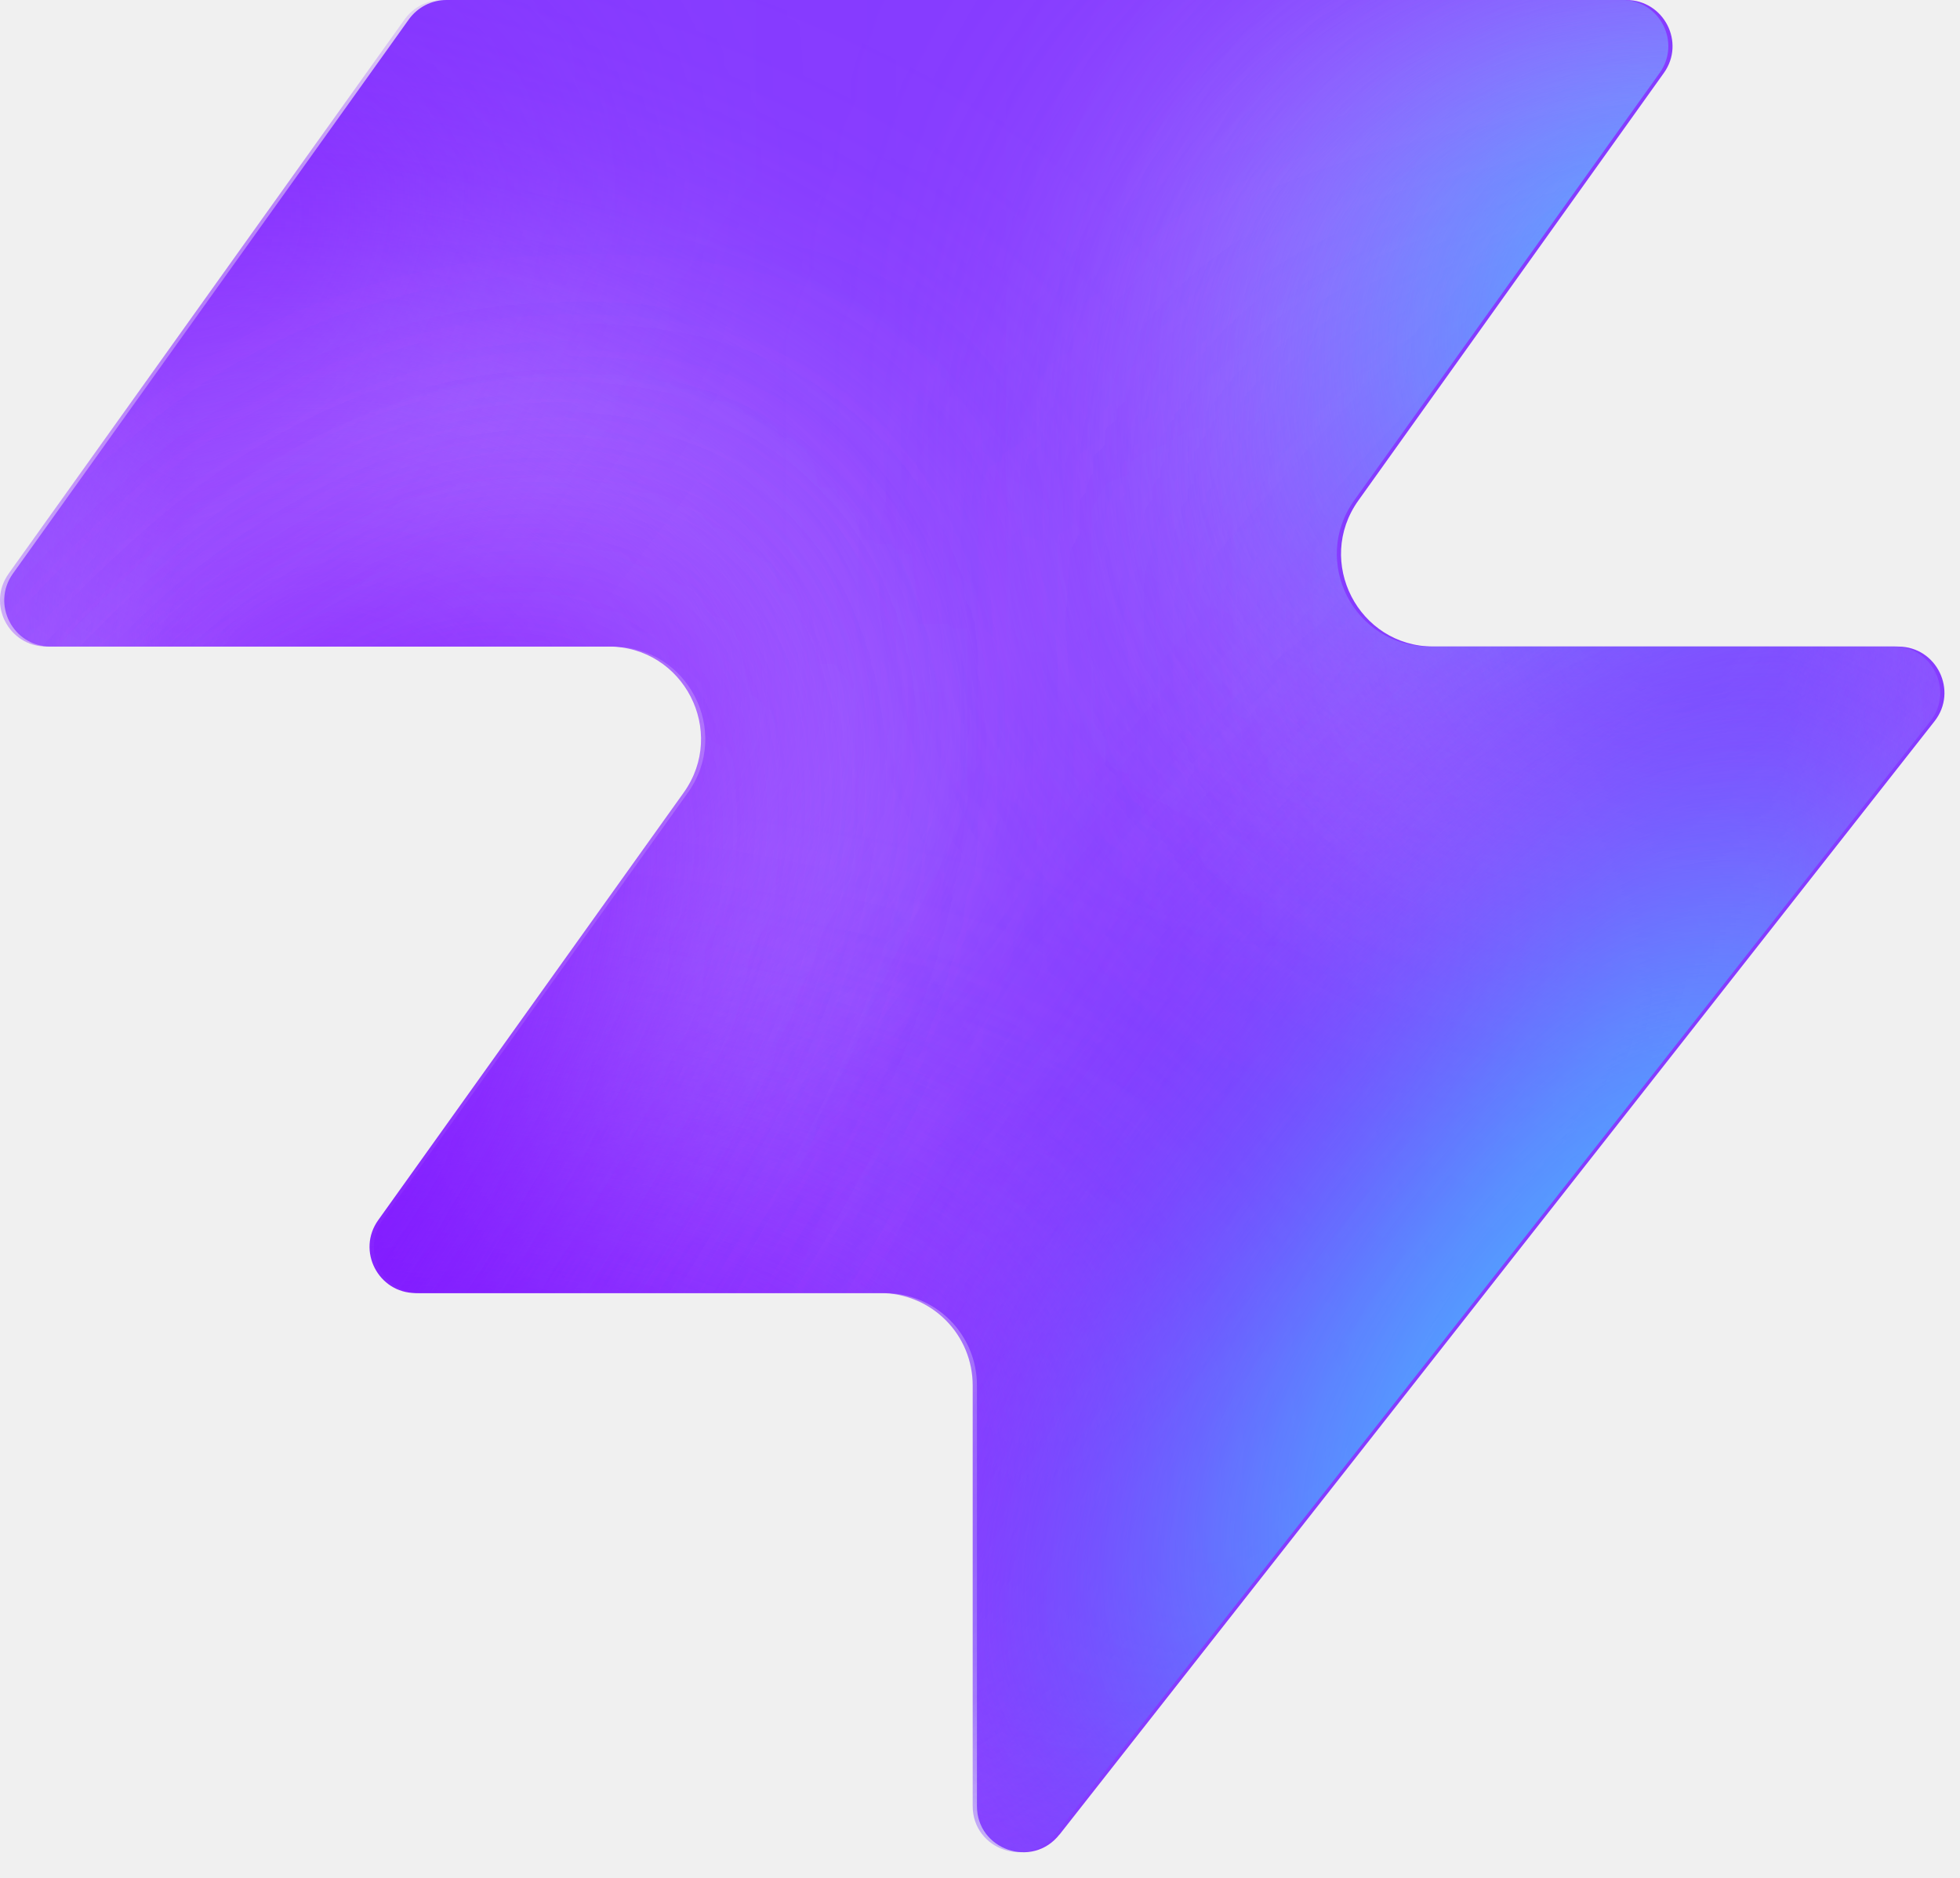
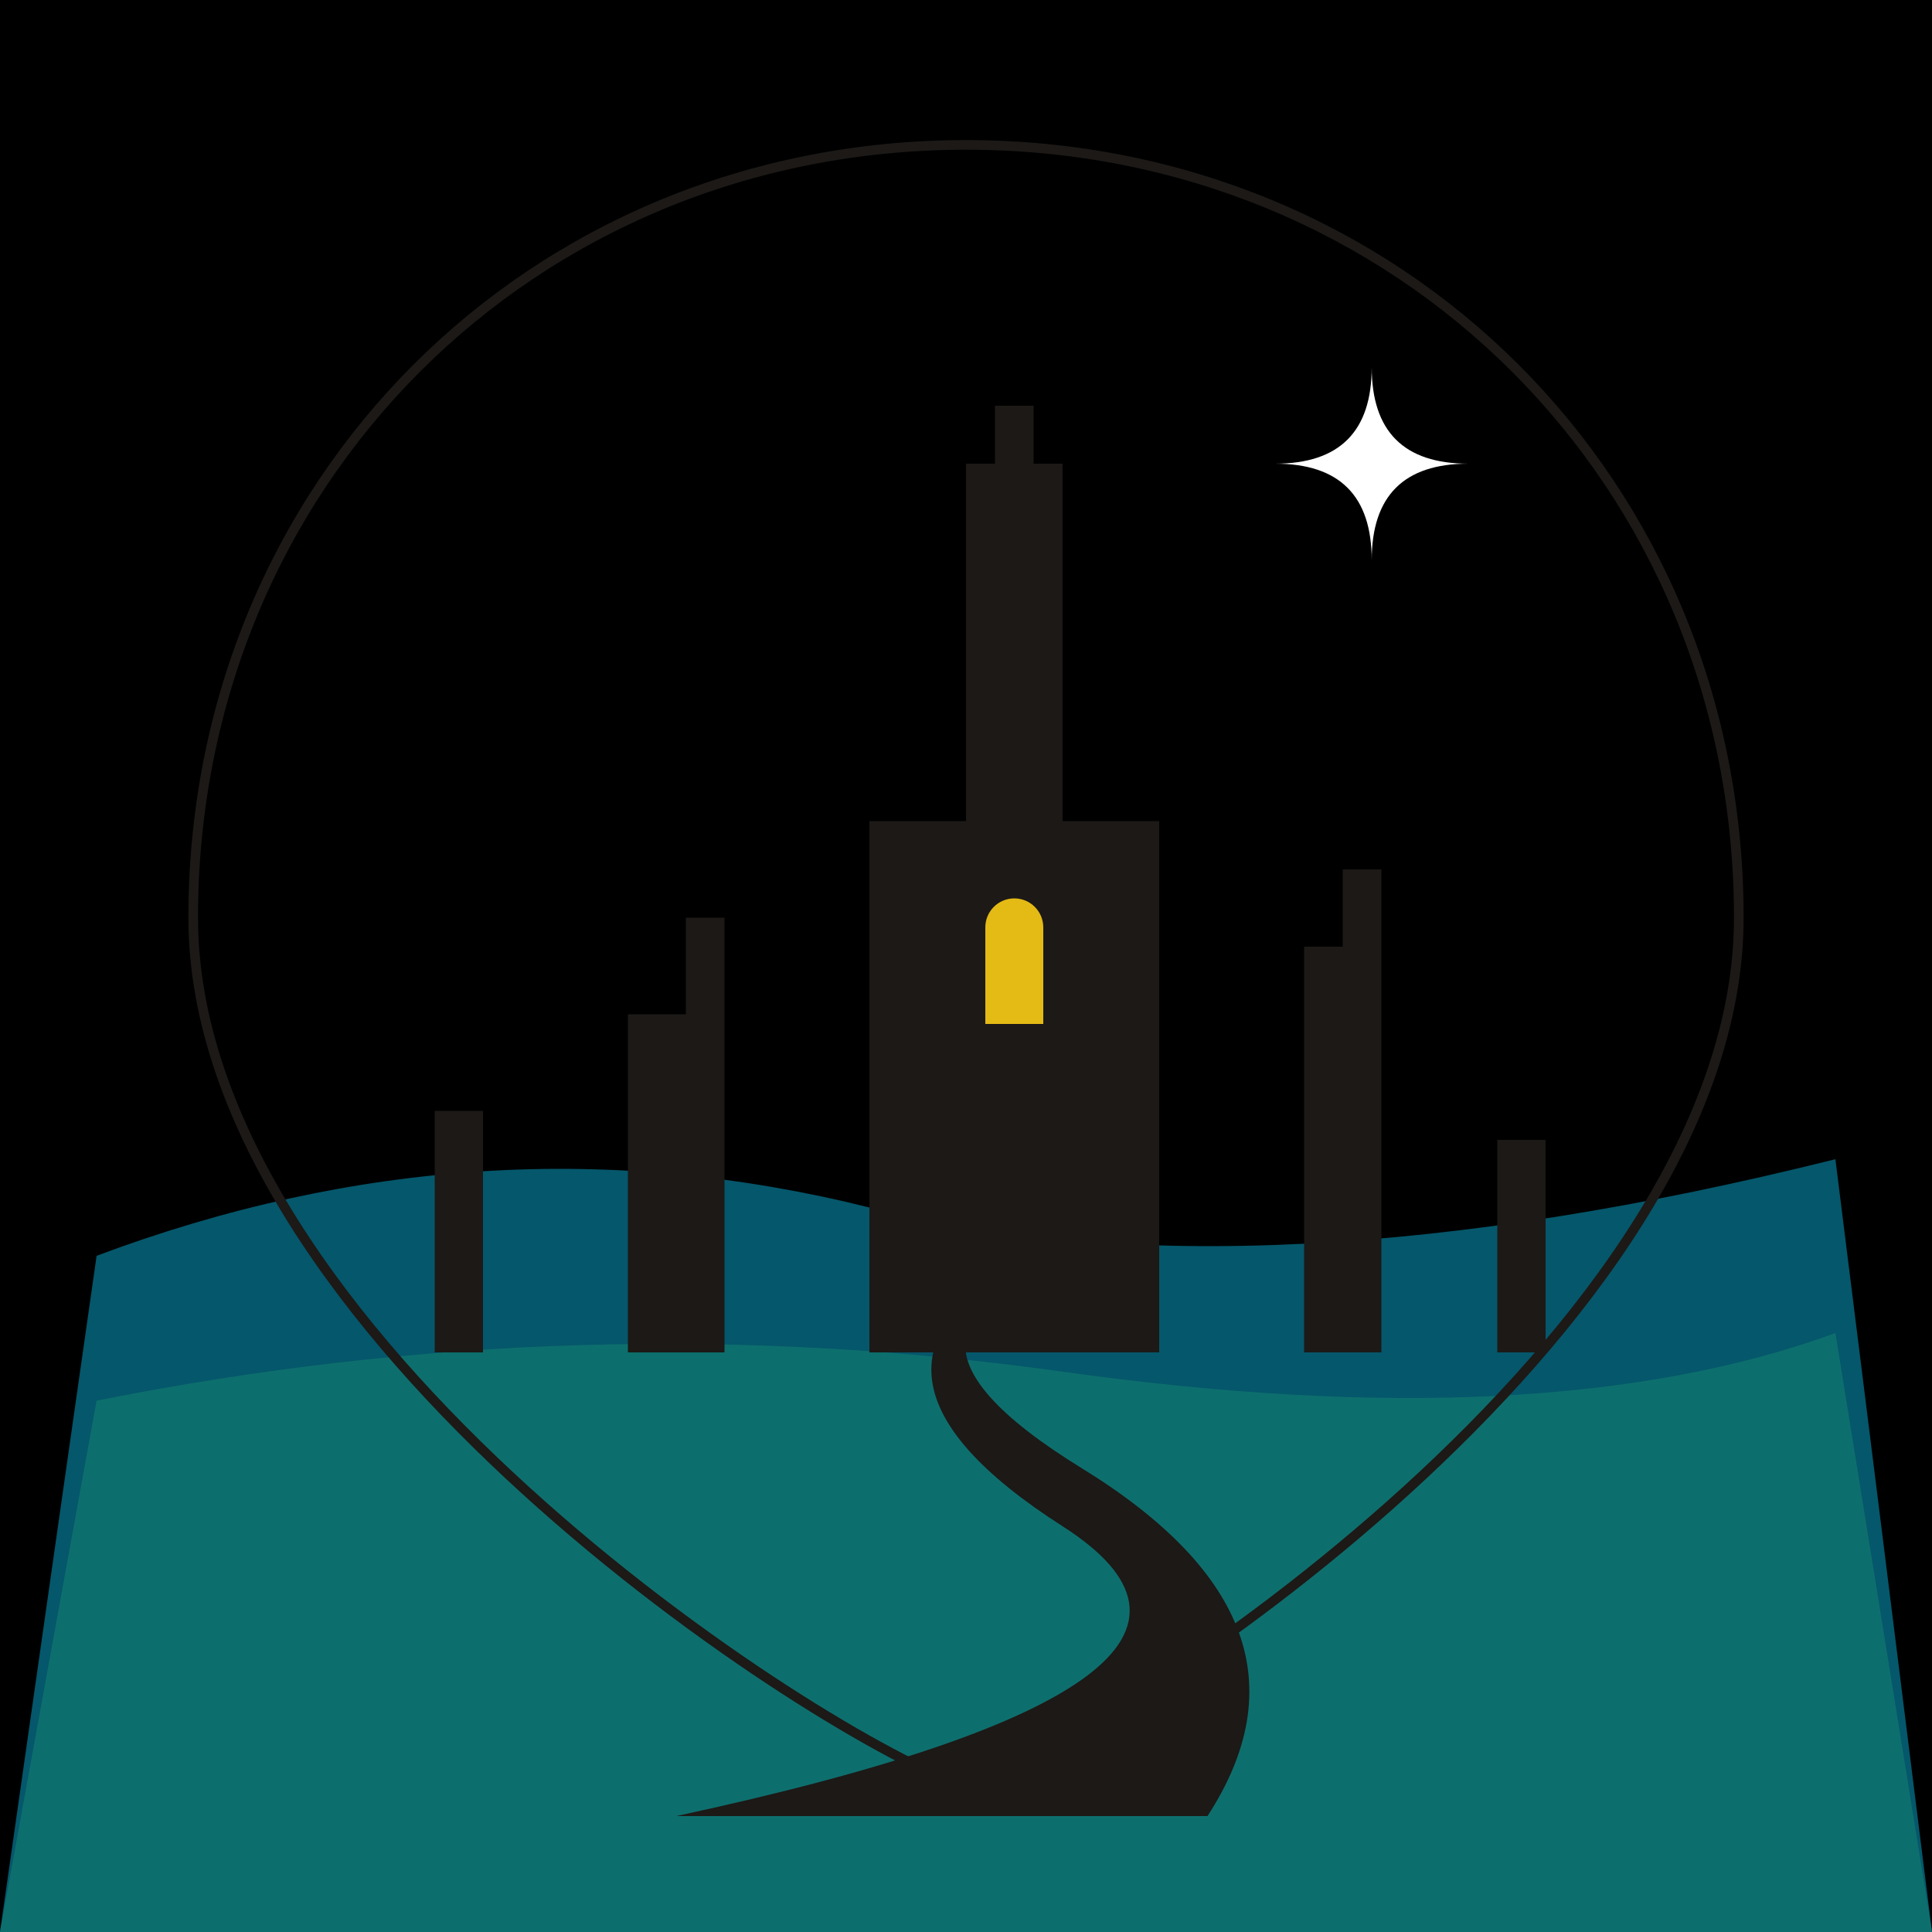
- <svg xmlns="http://www.w3.org/2000/svg" width="48" height="46" fill="none" viewBox="0 0 48 46">
-   <path fill="#863bff" d="M25.946 44.938c-.664.845-2.021.375-2.021-.698V33.937a2.26 2.26 0 0 0-2.262-2.262H10.287c-.92 0-1.456-1.04-.92-1.788l7.48-10.471c1.07-1.497 0-3.578-1.842-3.578H1.237c-.92 0-1.456-1.04-.92-1.788L10.013.474c.214-.297.556-.474.92-.474h28.894c.92 0 1.456 1.04.92 1.788l-7.48 10.471c-1.07 1.498 0 3.579 1.842 3.579h11.377c.943 0 1.473 1.088.89 1.83L25.947 44.94z" style="fill:#863bff;fill:color(display-p3 .525 .23 1);fill-opacity:1" />
-   <mask id="a" width="48" height="46" x="0" y="0" maskUnits="userSpaceOnUse" style="mask-type:alpha">
-     <path fill="#000" d="M25.842 44.938c-.664.844-2.021.375-2.021-.698V33.937a2.26 2.26 0 0 0-2.262-2.262H10.183c-.92 0-1.456-1.04-.92-1.788l7.48-10.471c1.07-1.498 0-3.579-1.842-3.579H1.133c-.92 0-1.456-1.04-.92-1.787L9.91.473c.214-.297.556-.474.92-.474h28.894c.92 0 1.456 1.04.92 1.788l-7.48 10.471c-1.07 1.498 0 3.578 1.842 3.578h11.377c.943 0 1.473 1.088.89 1.832L25.843 44.94z" style="fill:#000;fill-opacity:1" />
-   </mask>
-   <g mask="url(#a)">
-     <g filter="url(#b)">
-       <ellipse cx="5.508" cy="14.704" fill="#ede6ff" rx="5.508" ry="14.704" style="fill:#ede6ff;fill:color(display-p3 .927 .903 1);fill-opacity:1" transform="matrix(.00324 1 1 -.00324 -4.47 31.516)" />
-     </g>
-     <g filter="url(#c)">
-       <ellipse cx="10.399" cy="29.851" fill="#ede6ff" rx="10.399" ry="29.851" style="fill:#ede6ff;fill:color(display-p3 .927 .903 1);fill-opacity:1" transform="matrix(.00324 1 1 -.00324 -39.328 7.883)" />
-     </g>
-     <g filter="url(#d)">
-       <ellipse cx="5.508" cy="30.487" fill="#7e14ff" rx="5.508" ry="30.487" style="fill:#7e14ff;fill:color(display-p3 .492 .077 1);fill-opacity:1" transform="rotate(89.814 -25.913 -14.639)scale(1 -1)" />
-     </g>
-     <g filter="url(#e)">
-       <ellipse cx="5.508" cy="30.599" fill="#7e14ff" rx="5.508" ry="30.599" style="fill:#7e14ff;fill:color(display-p3 .492 .077 1);fill-opacity:1" transform="rotate(89.814 -32.644 -3.334)scale(1 -1)" />
-     </g>
-     <g filter="url(#f)">
-       <ellipse cx="5.508" cy="30.599" fill="#7e14ff" rx="5.508" ry="30.599" style="fill:#7e14ff;fill:color(display-p3 .492 .077 1);fill-opacity:1" transform="matrix(.00324 1 1 -.00324 -34.34 30.47)" />
-     </g>
-     <g filter="url(#g)">
-       <ellipse cx="14.072" cy="22.078" fill="#ede6ff" rx="14.072" ry="22.078" style="fill:#ede6ff;fill:color(display-p3 .927 .903 1);fill-opacity:1" transform="rotate(93.35 24.506 48.493)scale(-1 1)" />
-     </g>
-     <g filter="url(#h)">
-       <ellipse cx="3.47" cy="21.501" fill="#7e14ff" rx="3.47" ry="21.501" style="fill:#7e14ff;fill:color(display-p3 .492 .077 1);fill-opacity:1" transform="rotate(89.009 28.708 47.59)scale(-1 1)" />
-     </g>
-     <g filter="url(#i)">
-       <ellipse cx="3.47" cy="21.501" fill="#7e14ff" rx="3.47" ry="21.501" style="fill:#7e14ff;fill:color(display-p3 .492 .077 1);fill-opacity:1" transform="rotate(89.009 28.708 47.59)scale(-1 1)" />
-     </g>
-     <g filter="url(#j)">
-       <ellipse cx=".387" cy="8.972" fill="#7e14ff" rx="4.407" ry="29.108" style="fill:#7e14ff;fill:color(display-p3 .492 .077 1);fill-opacity:1" transform="rotate(39.51 .387 8.972)" />
-     </g>
-     <g filter="url(#k)">
-       <ellipse cx="47.523" cy="-6.092" fill="#7e14ff" rx="4.407" ry="29.108" style="fill:#7e14ff;fill:color(display-p3 .492 .077 1);fill-opacity:1" transform="rotate(37.892 47.523 -6.092)" />
-     </g>
-     <g filter="url(#l)">
-       <ellipse cx="41.412" cy="6.333" fill="#47bfff" rx="5.971" ry="9.665" style="fill:#47bfff;fill:color(display-p3 .28 .748 1);fill-opacity:1" transform="rotate(37.892 41.412 6.333)" />
-     </g>
-     <g filter="url(#m)">
-       <ellipse cx="-1.879" cy="38.332" fill="#7e14ff" rx="4.407" ry="29.108" style="fill:#7e14ff;fill:color(display-p3 .492 .077 1);fill-opacity:1" transform="rotate(37.892 -1.88 38.332)" />
-     </g>
-     <g filter="url(#n)">
-       <ellipse cx="-1.879" cy="38.332" fill="#7e14ff" rx="4.407" ry="29.108" style="fill:#7e14ff;fill:color(display-p3 .492 .077 1);fill-opacity:1" transform="rotate(37.892 -1.88 38.332)" />
-     </g>
-     <g filter="url(#o)">
-       <ellipse cx="35.651" cy="29.907" fill="#7e14ff" rx="4.407" ry="29.108" style="fill:#7e14ff;fill:color(display-p3 .492 .077 1);fill-opacity:1" transform="rotate(37.892 35.651 29.907)" />
-     </g>
-     <g filter="url(#p)">
-       <ellipse cx="38.418" cy="32.4" fill="#47bfff" rx="5.971" ry="15.297" style="fill:#47bfff;fill:color(display-p3 .28 .748 1);fill-opacity:1" transform="rotate(37.892 38.418 32.4)" />
-     </g>
+ <svg xmlns="http://www.w3.org/2000/svg" viewBox="0 0 200 200" fill="none">
+   <defs>
+     <linearGradient id="sunsetGrad" x1="0%" y1="0%" x2="0%" y2="100%">
+       <stop offset="0%" stopColor="#facc15" />
+       <stop offset="30%" stopColor="#f97316" />
+       <stop offset="60%" stopColor="#ec4899" />
+       <stop offset="85%" stopColor="#06b6d4" />
+       <stop offset="100%" stopColor="#14b8a6" />
+     </linearGradient>
+     <linearGradient id="textSunset" x1="0%" y1="0%" x2="100%" y2="0%">
+       <stop offset="0%" stopColor="#f97316" />
+       <stop offset="100%" stopColor="#ec4899" />
+     </linearGradient>
+     <clipPath id="pinClip">
+       <path d="M100 15 C145 15, 180 50, 180 95 C180 138, 115 180, 100 185 C85 180, 20 138, 20 95 C20 50, 55 15, 100 15 Z" />
+     </clipPath>
+   </defs>
+   <g clipPath="url(#pinClip)">
+     <rect x="0" y="0" width="200" height="200" fill="url(#sunsetGrad)" />
+     <path d="M10 130 Q50 115 90 125 T190 120 L200 200 L0 200 Z" fill="#0891b2" opacity="0.6" />
+     <path d="M10 145 Q60 135 110 142 T190 138 L200 200 L0 200 Z" fill="#0f766e" opacity="0.8" />
+     <path d="M45 140 L45 115 L50 115 L50 140 L65 140 L65 105 L71 105 L71 95 L75 95 L75 140 L90 140 L90 85 L100 85 L100 48 L103 48 L103 42 L107 42 L107 48 L110 48 L110 85 L120 85 L120 140 L135 140 L135 98 L139 98 L139 90 L143 90 L143 140 L155 140 L155 118 L160 118 L160 140 Z" fill="#1c1917" />
+     <path d="M102 96 A2 2 0 0 1 108 96 L108 106 L102 106 Z" fill="#facc15" opacity="0.9" />
+     <path d="M106 130 Q85 142 110 158 T70 188 L125 188 Q138 168 112 152 T116 130 Z" fill="#1c1917" />
+     <path d="M142 38 Q142 48 152 48 Q142 48 142 58 Q142 48 132 48 Q142 48 142 38 Z" fill="white" />
  </g>
-   <defs>
-     <filter id="b" width="60.045" height="41.654" x="-19.77" y="16.149" color-interpolation-filters="sRGB" filterUnits="userSpaceOnUse">
-       <feFlood flood-opacity="0" result="BackgroundImageFix" />
-       <feBlend in="SourceGraphic" in2="BackgroundImageFix" result="shape" />
-       <feGaussianBlur result="effect1_foregroundBlur_2002_17158" stdDeviation="7.659" />
-     </filter>
-     <filter id="c" width="90.34" height="51.437" x="-54.613" y="-7.533" color-interpolation-filters="sRGB" filterUnits="userSpaceOnUse">
-       <feFlood flood-opacity="0" result="BackgroundImageFix" />
-       <feBlend in="SourceGraphic" in2="BackgroundImageFix" result="shape" />
-       <feGaussianBlur result="effect1_foregroundBlur_2002_17158" stdDeviation="7.659" />
-     </filter>
-     <filter id="d" width="79.355" height="29.4" x="-49.64" y="2.03" color-interpolation-filters="sRGB" filterUnits="userSpaceOnUse">
-       <feFlood flood-opacity="0" result="BackgroundImageFix" />
-       <feBlend in="SourceGraphic" in2="BackgroundImageFix" result="shape" />
-       <feGaussianBlur result="effect1_foregroundBlur_2002_17158" stdDeviation="4.596" />
-     </filter>
-     <filter id="e" width="79.579" height="29.4" x="-45.045" y="20.029" color-interpolation-filters="sRGB" filterUnits="userSpaceOnUse">
-       <feFlood flood-opacity="0" result="BackgroundImageFix" />
-       <feBlend in="SourceGraphic" in2="BackgroundImageFix" result="shape" />
-       <feGaussianBlur result="effect1_foregroundBlur_2002_17158" stdDeviation="4.596" />
-     </filter>
-     <filter id="f" width="79.579" height="29.4" x="-43.513" y="21.178" color-interpolation-filters="sRGB" filterUnits="userSpaceOnUse">
-       <feFlood flood-opacity="0" result="BackgroundImageFix" />
-       <feBlend in="SourceGraphic" in2="BackgroundImageFix" result="shape" />
-       <feGaussianBlur result="effect1_foregroundBlur_2002_17158" stdDeviation="4.596" />
-     </filter>
-     <filter id="g" width="74.749" height="58.852" x="15.756" y="-17.901" color-interpolation-filters="sRGB" filterUnits="userSpaceOnUse">
-       <feFlood flood-opacity="0" result="BackgroundImageFix" />
-       <feBlend in="SourceGraphic" in2="BackgroundImageFix" result="shape" />
-       <feGaussianBlur result="effect1_foregroundBlur_2002_17158" stdDeviation="7.659" />
-     </filter>
-     <filter id="h" width="61.377" height="25.362" x="23.548" y="2.284" color-interpolation-filters="sRGB" filterUnits="userSpaceOnUse">
-       <feFlood flood-opacity="0" result="BackgroundImageFix" />
-       <feBlend in="SourceGraphic" in2="BackgroundImageFix" result="shape" />
-       <feGaussianBlur result="effect1_foregroundBlur_2002_17158" stdDeviation="4.596" />
-     </filter>
-     <filter id="i" width="61.377" height="25.362" x="23.548" y="2.284" color-interpolation-filters="sRGB" filterUnits="userSpaceOnUse">
-       <feFlood flood-opacity="0" result="BackgroundImageFix" />
-       <feBlend in="SourceGraphic" in2="BackgroundImageFix" result="shape" />
-       <feGaussianBlur result="effect1_foregroundBlur_2002_17158" stdDeviation="4.596" />
-     </filter>
-     <filter id="j" width="56.045" height="63.649" x="-27.636" y="-22.853" color-interpolation-filters="sRGB" filterUnits="userSpaceOnUse">
-       <feFlood flood-opacity="0" result="BackgroundImageFix" />
-       <feBlend in="SourceGraphic" in2="BackgroundImageFix" result="shape" />
-       <feGaussianBlur result="effect1_foregroundBlur_2002_17158" stdDeviation="4.596" />
-     </filter>
-     <filter id="k" width="54.814" height="64.646" x="20.116" y="-38.415" color-interpolation-filters="sRGB" filterUnits="userSpaceOnUse">
-       <feFlood flood-opacity="0" result="BackgroundImageFix" />
-       <feBlend in="SourceGraphic" in2="BackgroundImageFix" result="shape" />
-       <feGaussianBlur result="effect1_foregroundBlur_2002_17158" stdDeviation="4.596" />
-     </filter>
-     <filter id="l" width="33.541" height="35.313" x="24.641" y="-11.323" color-interpolation-filters="sRGB" filterUnits="userSpaceOnUse">
-       <feFlood flood-opacity="0" result="BackgroundImageFix" />
-       <feBlend in="SourceGraphic" in2="BackgroundImageFix" result="shape" />
-       <feGaussianBlur result="effect1_foregroundBlur_2002_17158" stdDeviation="4.596" />
-     </filter>
-     <filter id="m" width="54.814" height="64.646" x="-29.286" y="6.009" color-interpolation-filters="sRGB" filterUnits="userSpaceOnUse">
-       <feFlood flood-opacity="0" result="BackgroundImageFix" />
-       <feBlend in="SourceGraphic" in2="BackgroundImageFix" result="shape" />
-       <feGaussianBlur result="effect1_foregroundBlur_2002_17158" stdDeviation="4.596" />
-     </filter>
-     <filter id="n" width="54.814" height="64.646" x="-29.286" y="6.009" color-interpolation-filters="sRGB" filterUnits="userSpaceOnUse">
-       <feFlood flood-opacity="0" result="BackgroundImageFix" />
-       <feBlend in="SourceGraphic" in2="BackgroundImageFix" result="shape" />
-       <feGaussianBlur result="effect1_foregroundBlur_2002_17158" stdDeviation="4.596" />
-     </filter>
-     <filter id="o" width="54.814" height="64.646" x="8.244" y="-2.416" color-interpolation-filters="sRGB" filterUnits="userSpaceOnUse">
-       <feFlood flood-opacity="0" result="BackgroundImageFix" />
-       <feBlend in="SourceGraphic" in2="BackgroundImageFix" result="shape" />
-       <feGaussianBlur result="effect1_foregroundBlur_2002_17158" stdDeviation="4.596" />
-     </filter>
-     <filter id="p" width="39.409" height="43.623" x="18.713" y="10.588" color-interpolation-filters="sRGB" filterUnits="userSpaceOnUse">
-       <feFlood flood-opacity="0" result="BackgroundImageFix" />
-       <feBlend in="SourceGraphic" in2="BackgroundImageFix" result="shape" />
-       <feGaussianBlur result="effect1_foregroundBlur_2002_17158" stdDeviation="4.596" />
-     </filter>
-   </defs>
+   <path d="M100 15 C145 15, 180 50, 180 95 C180 138, 115 180, 100 185 C85 180, 20 138, 20 95 C20 50, 55 15, 100 15 Z" stroke="#1c1917" strokeWidth="8" fill="none" strokeLinecap="round" />
</svg>
